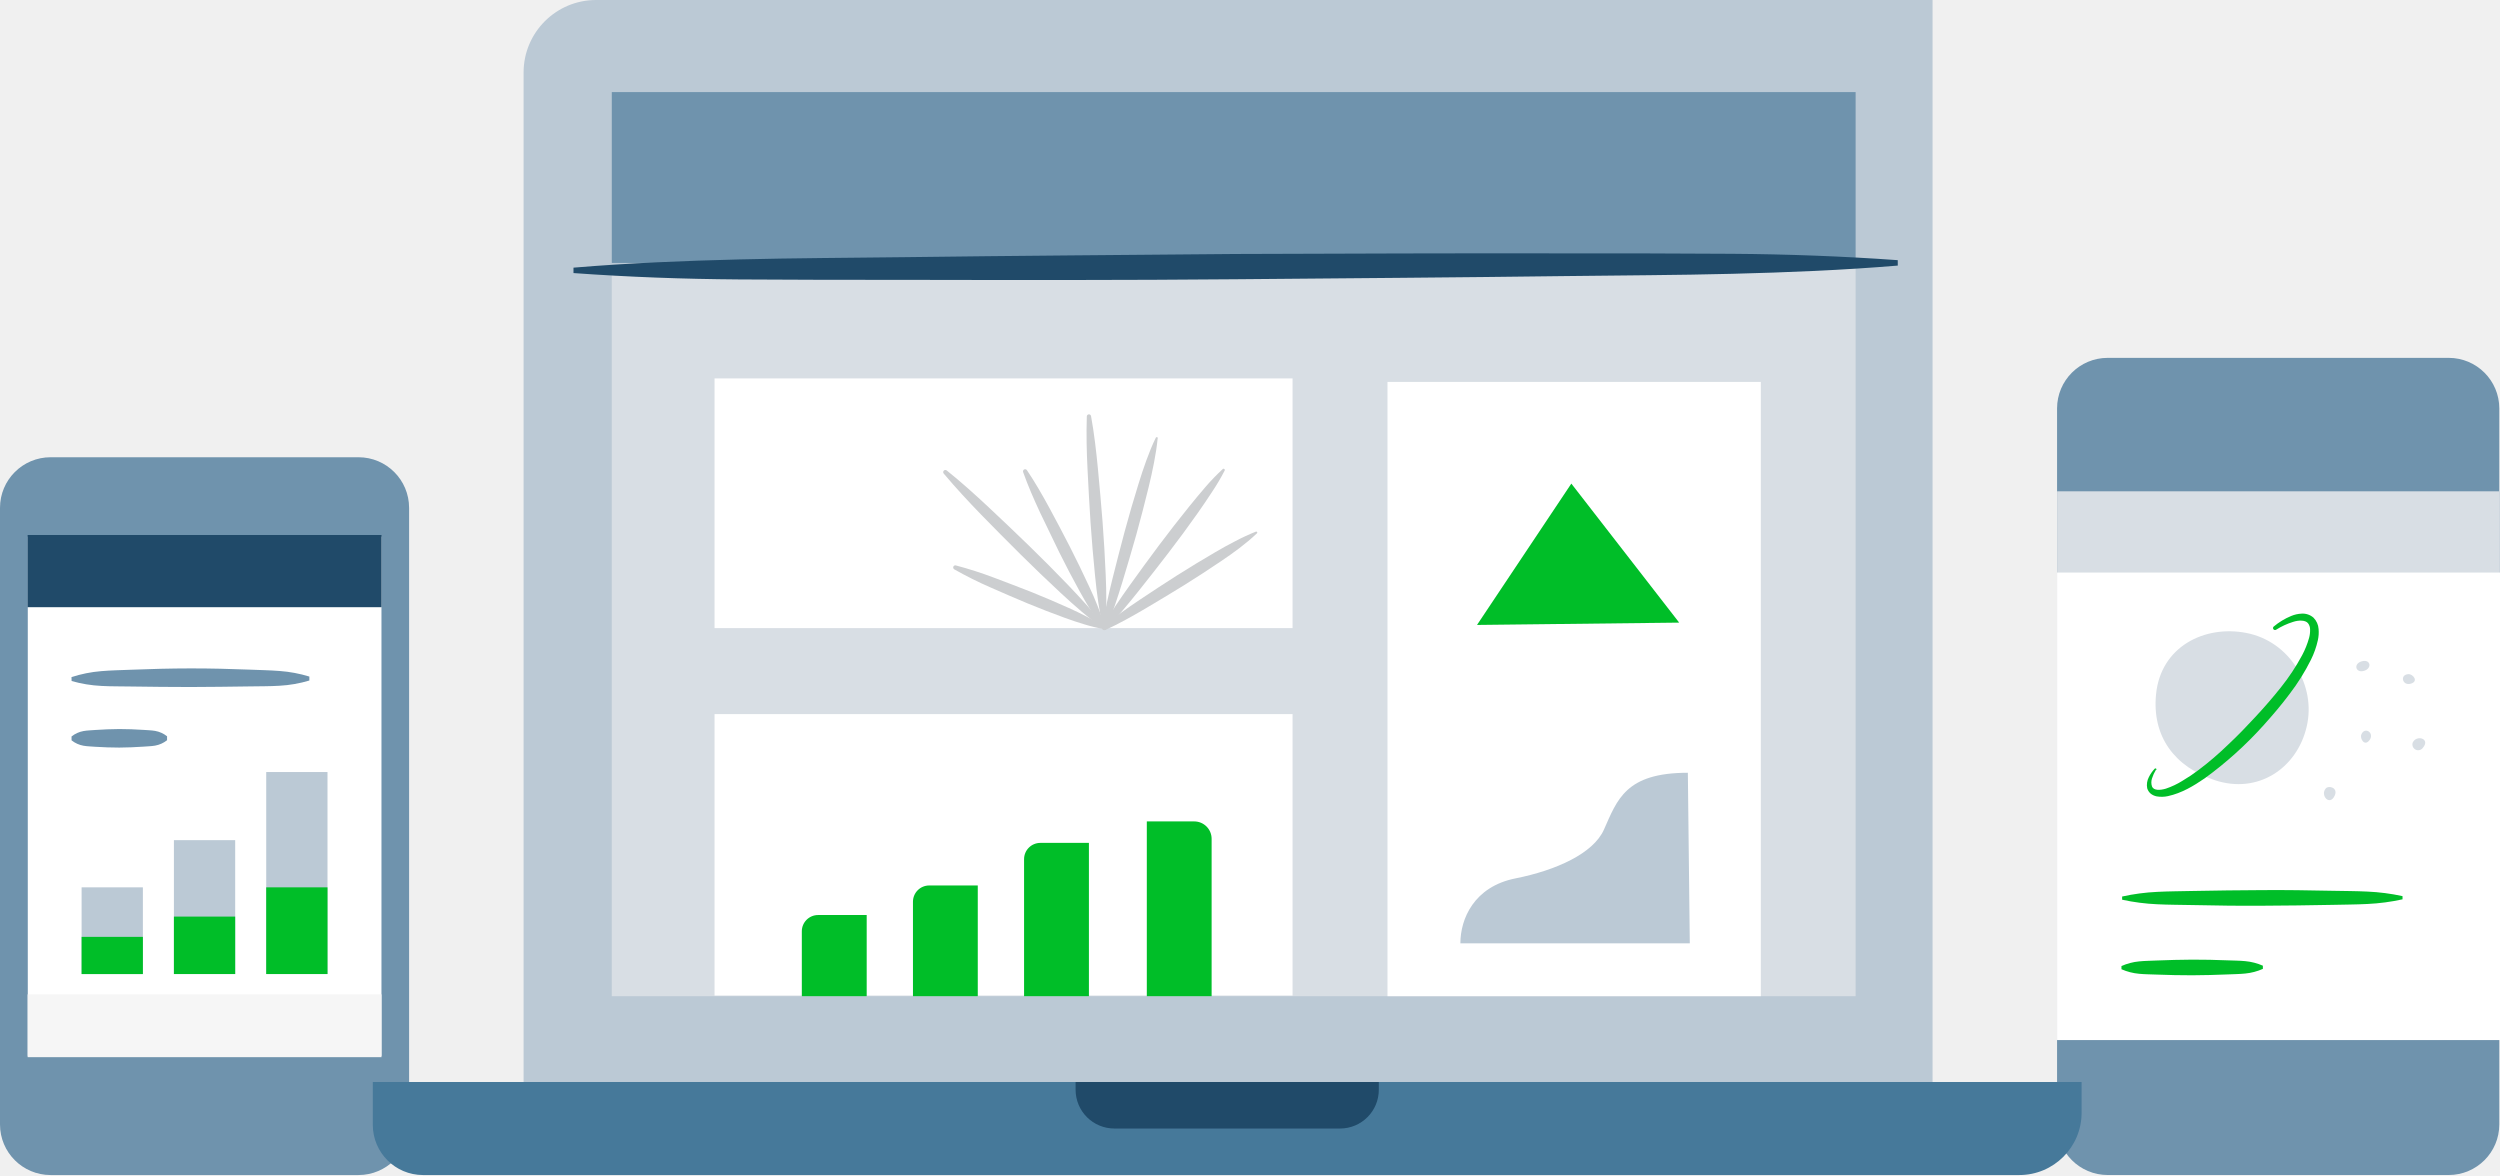
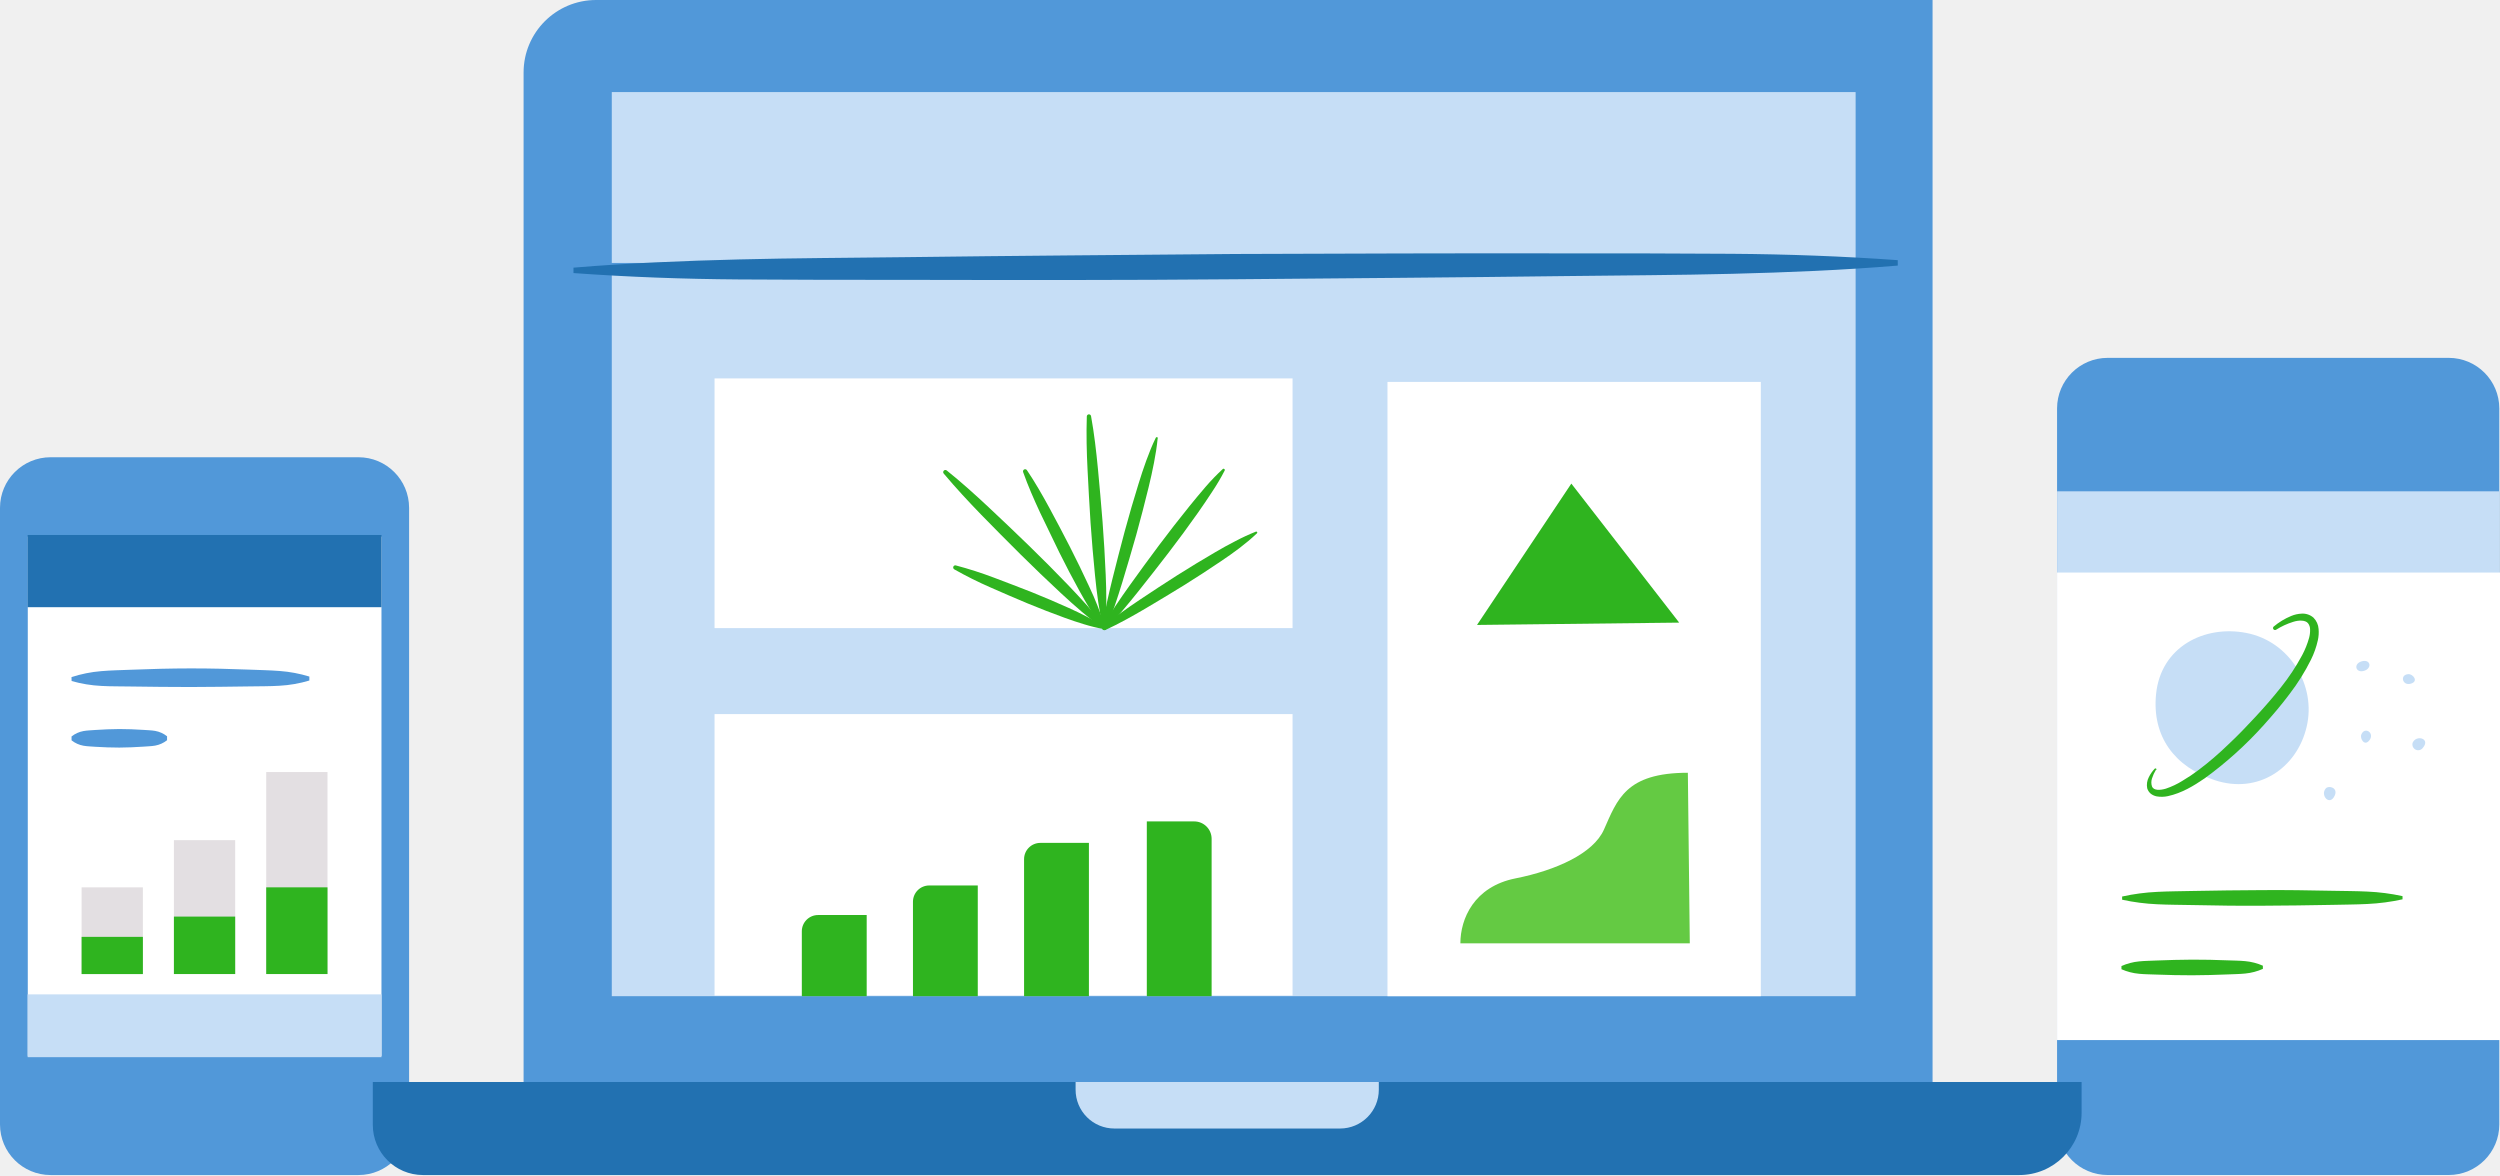
<svg xmlns="http://www.w3.org/2000/svg" viewBox="0 0 784.59 368.76">
  <defs>
-     <style>.cls-1{fill:#BBC9D5}.cls-2{fill:#D8DEE4}.cls-3{fill:#6F93AD}.cls-4{fill:#fff}.cls-5{fill:#00be28}.cls-6{fill:#CCCED0}.cls-7{fill:#204A69}.cls-8{fill:#6F93AD}.cls-9{fill:#F6F6F6}.cls-10{fill:#ddf8ff}.cls-11{fill:#46799A}</style>
+     <style>.c1{fill:#2271B1;}.c2{fill:#5198D9;}.c3{fill:#C6DEF6;}.c5{fill:#2FB41F;}.c6{fill:#64CA43;}.c8{fill:#E3DFE2;}.c9{fill:#FFF;}</style>
  </defs>
-   <g id="Layer_2" data-name="Layer 2">
-     <g id="Layer_1-2" data-name="Layer 1">
-       <path class="cls-1" d="M187.08 0h419.43v341.62H164.32V22.76A22.76 22.76 0 0 1 187.08 0z" />
-       <path class="cls-2" d="M192 312.64V83.67h390.36v228.97H213.1" />
-       <path class="cls-3" d="M192 82.52V28.9h390.36v53.62H213.1" />
-       <path class="cls-4" d="M552.61 139.11v173.53H435.44V119.86h117.17M388.97 312.43H224.25v-88.32h181.4v88.32" />
-       <path class="cls-5" d="M272 312.64h-20.36v-20.37a5.1 5.1 0 0 1 5.11-5.1H272zM306.86 312.64h-20.34V283a5.11 5.11 0 0 1 5.11-5.11h15.23zM341.74 312.64h-20.35v-43a5.11 5.11 0 0 1 5.11-5.11h15.24zM359.91 312.64h20.34v-49.39a5.46 5.46 0 0 0-5.46-5.46h-14.88z" />
-       <path class="cls-4" d="M388.97 197.12H224.25v-78.36h181.4v78.36" />
-       <path class="cls-1" d="M529.71 242.52c-19.56 0-22.15 8.45-26.34 17.85-3.33 7.48-15 12.76-27.76 15.3-13 2.59-17.29 12.67-17.29 20.39h72z" />
-       <path class="cls-5" d="M463.54 196.13l29.6-44.36 33.85 43.63" />
-       <path class="cls-6" d="M346.2 197.14c-.66-2.73-1.13-5.48-1.54-8.24s-.73-5.52-1-8.28l-.77-8.3-.64-8.31c-.36-5.54-.66-11.09-.94-16.64s-.41-11.1-.23-16.69a.67.67 0 0 1 1.33-.09c1 5.5 1.62 11 2.16 16.55s1 11.06 1.45 16.6l.56 8.31.43 8.33c.12 2.77.2 5.55.19 8.34s-.08 5.57-.34 8.38a.34.34 0 0 1-.37.3.33.33 0 0 1-.29-.26z" />
-       <path class="cls-6" d="M346.23 197.27a66.21 66.21 0 0 1-3.94-5.73c-1.22-2-2.36-4-3.47-6l-3.26-6.07-3.13-6.14q-3-6.18-6-12.43c-1.94-4.17-3.79-8.38-5.34-12.75a.67.67 0 0 1 .41-.85.67.67 0 0 1 .78.25c2.59 3.84 4.87 7.84 7.07 11.88s4.33 8.11 6.43 12.2l3.07 6.17 2.95 6.23c1 2.09 1.9 4.19 2.74 6.34a66.27 66.27 0 0 1 2.27 6.58.34.34 0 0 1-.6.3z" />
-       <path class="cls-6" d="M346.29 197.36c-2.39-1.71-4.66-3.56-6.88-5.45s-4.39-3.84-6.52-5.82l-6.35-6-6.25-6.09q-6.19-6.15-12.29-12.4c-4.05-4.18-8-8.43-11.78-12.92a.67.67 0 0 1 .94-1c4.56 3.65 8.88 7.56 13.13 11.53s8.46 8 12.64 12.05l6.21 6.14 6.1 6.24q3 3.13 5.95 6.41c1.93 2.18 3.82 4.42 5.57 6.78a.34.34 0 0 1-.07.47.35.35 0 0 1-.4.06z" />
-       <path class="cls-6" d="M346.4 197.43a53.41 53.41 0 0 1-6.2-1.52c-2-.59-4-1.28-6-2l-5.91-2.22-5.87-2.35c-3.89-1.62-7.75-3.3-11.61-5a122.08 122.08 0 0 1-11.33-5.66.68.68 0 0 1-.25-.92.66.66 0 0 1 .75-.31 121.94 121.94 0 0 1 12.02 3.86c3.94 1.48 7.88 3 11.79 4.53l5.84 2.42 5.79 2.54c1.92.87 3.83 1.77 5.7 2.76a52.74 52.74 0 0 1 5.49 3.25.33.33 0 0 1 .09.47.34.34 0 0 1-.3.15z" />
-       <path class="cls-6" d="M363.32 137.55c-.25 2.61-.67 5.17-1.16 7.71s-1.05 5.06-1.66 7.57l-1.89 7.5-2 7.47q-2.11 7.44-4.36 14.84c-1.51 4.93-3.11 9.84-5.05 14.66a.67.67 0 0 1-1.28-.36c.8-5.12 1.94-10.16 3.18-15.17s2.54-10 3.87-15l2.09-7.45 2.23-7.41c.76-2.46 1.56-4.92 2.45-7.35s1.84-4.84 3-7.2a.34.34 0 0 1 .64.17z" />
-       <path class="cls-6" d="M384.35 147.67c-1.2 2.34-2.54 4.58-4 6.77s-2.86 4.34-4.37 6.45l-4.55 6.32-4.67 6.22q-4.74 6.18-9.59 12.26c-3.24 4.05-6.56 8.05-10.16 11.83a.68.68 0 0 1-.95 0 .67.67 0 0 1-.11-.83c2.66-4.49 5.6-8.78 8.61-13s6.09-8.41 9.19-12.57l4.72-6.18 4.84-6.1c1.62-2 3.28-4 5-6s3.51-3.85 5.44-5.64a.34.34 0 0 1 .48 0 .35.35 0 0 1 .12.47z" />
-       <path class="cls-6" d="M394.43 167.42A67 67 0 0 1 389 172c-1.88 1.43-3.8 2.78-5.75 4.09l-5.88 3.9-5.94 3.78q-6 3.69-12.07 7.28c-4.05 2.38-8.16 4.67-12.45 6.67a.66.66 0 0 1-.89-.32.67.67 0 0 1 .18-.8c3.67-3 7.52-5.7 11.42-8.32s7.84-5.18 11.8-7.71l6-3.72 6.06-3.6c2-1.18 4.08-2.33 6.18-3.4a66.44 66.44 0 0 1 6.47-3 .35.35 0 0 1 .44.2.34.34 0 0 1-.14.37z" />
-       <path class="cls-7" d="M595.59 83.35c-17.31 1.45-34.62 2.14-51.93 2.58s-34.63.49-51.94.71c-34.63.45-69.26.69-103.89 1s-69.27.26-103.9.19c-17.31 0-34.63 0-52-.13s-34.63-.75-51.95-2V84c17.3-1.45 34.62-2.14 51.93-2.58s34.63-.49 51.94-.71c34.63-.45 69.26-.69 103.89-1 34.63-.12 69.26-.26 103.9-.19 17.31 0 34.63 0 51.94.13s34.64.75 52 2z" />
-       <rect class="cls-8" x="-48.44" y="191.94" width="225.27" height="128.39" rx="15.88" ry="15.88" transform="rotate(90 64.195 256.135)" />
-       <path class="cls-4" d="M8.72 168.42h111v162.95h-111z" />
-       <path class="cls-7" d="M8.67 167.9h111.06v22.66H8.67z" />
-       <path class="cls-9" d="M8.67 312.07h111.06v19.71H8.67z" />
-       <path class="cls-1" d="M25.61 278.48h19.23v27.21H25.61zM54.58 263.67h19.23v42.02H54.58zM83.55 242.29h19.23v63.4H83.55z" />
-       <path class="cls-5" d="M25.61 294.02h19.23v11.68H25.61zM54.58 287.66h19.23v18.03H54.58zM83.55 278.48h19.23v27.21H83.55z" />
-       <path class="cls-10" d="M22.46 231.75l29.97-.06" />
-       <path class="cls-8" d="M22.45 231.13a8.38 8.38 0 0 1 3.75-1.7c1.25-.22 2.5-.23 3.74-.34 2.5-.16 5-.28 7.5-.29s5 .11 7.49.26c1.25.1 2.5.11 3.75.32a8.35 8.35 0 0 1 3.75 1.69v1.24a8.43 8.43 0 0 1-3.74 1.69c-1.25.22-2.5.22-3.75.33-2.49.16-5 .28-7.49.29s-5-.11-7.5-.25c-1.24-.11-2.49-.11-3.74-.33a8.35 8.35 0 0 1-3.75-1.69z" />
-       <path class="cls-10" d="M22.46 213.11c44.25-.85 55.63-.16 74.63-.16" />
-       <path class="cls-8" d="M22.44 212.5a40.79 40.79 0 0 1 9.31-1.87c3.11-.27 6.22-.31 9.33-.44 6.22-.25 12.45-.41 18.69-.42s12.47.15 18.69.39c3.11.14 6.22.17 9.32.42a42.51 42.51 0 0 1 9.31 1.75v1.24a39.74 39.74 0 0 1-9.35 1.64c-3.12.2-6.23.15-9.34.21q-9.33.15-18.63.19c-6.2 0-12.41-.07-18.63-.16-3.1-.07-6.21 0-9.32-.18a41.22 41.22 0 0 1-9.35-1.54z" />
-       <rect class="cls-8" x="586.75" y="171.15" width="256.45" height="138.79" rx="15.88" ry="15.88" transform="rotate(90 714.98 240.54)" />
-       <path class="cls-2" d="M645.59 154.19h138.79v172.14H645.59z" />
-       <path class="cls-4" d="M645.59 179.69h139v146.72h-139z" />
-       <path class="cls-2" d="M723.9 228.13c-3.06 13-15.27 21.21-28.81 16.72-12.66-4.19-19.76-13.75-18.44-27 1.49-14.9 15.18-21.74 28.28-19.22 13.68 2.62 22.07 16.52 18.97 29.5z" />
-       <path class="cls-5" d="M676.61 241.59a12.53 12.53 0 0 0-1.23 2.7 3.92 3.92 0 0 0 0 2.55c.53 1.3 2.57 1.2 4.33.67A24.28 24.28 0 0 0 685 245a51.24 51.24 0 0 0 5-3.36 97.56 97.56 0 0 0 9.24-7.92c3-2.79 5.82-5.74 8.6-8.74s5.46-6.07 8-9.27a66.4 66.4 0 0 0 6.65-10.07 26.87 26.87 0 0 0 2.17-5.4 9 9 0 0 0 .33-2.66 3.15 3.15 0 0 0-.66-2c-.83-1-2.88-1-4.68-.41a22.45 22.45 0 0 0-5.39 2.5.63.63 0 0 1-.73-1 21 21 0 0 1 5.49-3.34 9.55 9.55 0 0 1 3.35-.75 5.13 5.13 0 0 1 3.69 1.27 5.57 5.57 0 0 1 1.6 3.57 11.46 11.46 0 0 1-.23 3.49 26.79 26.79 0 0 1-2.18 6.16 65.79 65.79 0 0 1-6.72 10.75c-2.51 3.37-5.23 6.55-8 9.64a118.7 118.7 0 0 1-18.62 16.81c-3.47 2.37-7.16 4.63-11.56 5.59a9.2 9.2 0 0 1-3.52.07 4.51 4.51 0 0 1-1.81-.81 3.54 3.54 0 0 1-1.15-1.73 5.32 5.32 0 0 1 .52-3.51 10.85 10.85 0 0 1 1.85-2.65.31.31 0 0 1 .44 0 .3.3 0 0 1 .06.39z" />
-       <path class="cls-2" d="M741.21 207.54c-2.76.77-1.93 3.78.7 3s2.09-3.77-.7-3zM755.88 211.57c-2.86.12-1.93 3.77.7 3s.65-3.06-.7-3zM741.06 230.54c1.07-2.65 4.2-.54 2.62 1.68s-3.13-.43-2.62-1.68zM757.16 233.14c1.07-2.65 5.71-1.41 3.26 1.51a1.82 1.82 0 0 1-3.26-1.51zM729.94 247.41c-1.92 2.12 1.21 5.75 2.78 2.27 1.12-2.49-1.87-3.27-2.78-2.27z" />
-       <path class="cls-10" d="M753.97 281.72l-88.18.12" />
-       <path class="cls-5" d="M754 282.24a64.91 64.91 0 0 1-11 1.46c-3.67.19-7.35.19-11 .28-7.35.17-14.7.21-22 .27s-14.7-.06-22-.21c-3.67-.08-7.35-.07-11-.25a64.84 64.84 0 0 1-11-1.43v-1a65.17 65.17 0 0 1 11-1.46c3.68-.19 7.35-.19 11-.28 7.34-.17 14.69-.21 22-.27s14.7.06 22 .21c3.68.08 7.35.07 11 .25a65.1 65.1 0 0 1 11 1.43z" />
-       <path class="cls-10" d="M710.17 303.55l-44.38.11" />
-       <path class="cls-5" d="M710.17 304.07a17.79 17.79 0 0 1-5.54 1.46c-1.85.19-3.7.19-5.55.28-3.7.15-7.4.26-11.1.27s-7.39-.08-11.09-.22c-1.85-.08-3.7-.07-5.55-.25a17.78 17.78 0 0 1-5.55-1.43v-1a17.72 17.72 0 0 1 5.54-1.46c1.85-.19 3.7-.18 5.55-.28 3.7-.15 7.39-.25 11.09-.27s7.4.08 11.1.22c1.85.08 3.7.07 5.55.25a17.78 17.78 0 0 1 5.55 1.43z" />
-       <path class="cls-11" d="M117 339.58h536.28v9.64a19.55 19.55 0 0 1-19.55 19.55h-501A15.75 15.75 0 0 1 117 353v-13.42z" />
-       <path class="cls-7" d="M420.56 354.17h-70.83A12.16 12.16 0 0 1 337.56 342v-2.43h95.16V342a12.16 12.16 0 0 1-12.16 12.17z" />
-     </g>
+   <g id="Layer_1" data-name="Layer 1">
+     <path class="c2" d="M187.08 0h419.43v341.62H164.32V22.76A22.76 22.76 0 0 1 187.08 0z" />
+     <path class="c3" d="M192 312.64V83.67h390.36v228.97H213.1" />
+     <path class="c3" d="M192 82.52V28.9h390.36v53.62H213.1" />
+     <path class="c9" d="M552.61 139.11v173.53H435.44V119.86h117.17M388.97 312.43H224.25v-88.32h181.4v88.32" />
+     <path class="c5" d="M272 312.64h-20.36v-20.37a5.1 5.1 0 0 1 5.11-5.1H272zM306.86 312.64h-20.34V283a5.11 5.11 0 0 1 5.11-5.11h15.23zM341.74 312.64h-20.35v-43a5.11 5.11 0 0 1 5.11-5.11h15.24zM359.91 312.64h20.34v-49.39a5.46 5.46 0 0 0-5.46-5.46h-14.88z" />
+     <path class="c9" d="M388.97 197.12H224.25v-78.36h181.4v78.36" />
+     <path class="c6" d="M529.71 242.52c-19.56 0-22.15 8.45-26.34 17.85-3.33 7.48-15 12.76-27.76 15.3-13 2.59-17.29 12.67-17.29 20.39h72z" />
+     <path class="c5" d="M463.54 196.13l29.6-44.36 33.85 43.63" />
+     <path class="c5" d="M346.2 197.14c-.66-2.73-1.13-5.48-1.54-8.24s-.73-5.52-1-8.28l-.77-8.3-.64-8.31c-.36-5.54-.66-11.09-.94-16.64s-.41-11.1-.23-16.69a.67.67 0 0 1 1.33-.09c1 5.5 1.62 11 2.16 16.55s1 11.06 1.45 16.6l.56 8.31.43 8.33c.12 2.77.2 5.55.19 8.34s-.08 5.57-.34 8.38a.34.34 0 0 1-.37.3.33.33 0 0 1-.29-.26z" />
+     <path class="c5" d="M346.23 197.27a66.21 66.21 0 0 1-3.94-5.73c-1.22-2-2.36-4-3.47-6l-3.26-6.07-3.13-6.14q-3-6.18-6-12.43c-1.94-4.17-3.79-8.38-5.34-12.75a.67.67 0 0 1 .41-.85.67.67 0 0 1 .78.25c2.59 3.84 4.87 7.84 7.07 11.88s4.33 8.11 6.43 12.2l3.07 6.17 2.95 6.23c1 2.09 1.9 4.19 2.74 6.34a66.27 66.27 0 0 1 2.27 6.58.34.34 0 0 1-.6.3z" />
+     <path class="c5" d="M346.29 197.36c-2.39-1.71-4.66-3.56-6.88-5.45s-4.39-3.84-6.52-5.82l-6.35-6-6.25-6.09q-6.19-6.15-12.29-12.4c-4.05-4.18-8-8.43-11.78-12.92a.67.67 0 0 1 .94-1c4.56 3.65 8.88 7.56 13.13 11.53s8.46 8 12.64 12.05l6.21 6.14 6.1 6.24q3 3.13 5.95 6.41c1.93 2.18 3.82 4.42 5.57 6.78a.34.34 0 0 1-.07.47.35.35 0 0 1-.4.06z" />
+     <path class="c5" d="M346.4 197.43a53.41 53.41 0 0 1-6.2-1.52c-2-.59-4-1.28-6-2l-5.91-2.22-5.87-2.35c-3.89-1.62-7.75-3.3-11.61-5a122.08 122.08 0 0 1-11.33-5.66.68.68 0 0 1-.25-.92.66.66 0 0 1 .75-.31 121.94 121.94 0 0 1 12.02 3.86c3.94 1.48 7.88 3 11.79 4.53l5.84 2.42 5.79 2.54c1.92.87 3.83 1.77 5.7 2.76a52.74 52.74 0 0 1 5.49 3.25.33.33 0 0 1 .09.47.34.34 0 0 1-.3.15z" />
+     <path class="c5" d="M363.32 137.55c-.25 2.61-.67 5.17-1.16 7.71s-1.05 5.06-1.66 7.57l-1.89 7.5-2 7.47q-2.11 7.44-4.36 14.84c-1.51 4.93-3.11 9.84-5.05 14.66a.67.67 0 0 1-1.28-.36c.8-5.12 1.94-10.16 3.18-15.17s2.54-10 3.87-15l2.09-7.45 2.23-7.41c.76-2.46 1.56-4.92 2.45-7.35s1.84-4.84 3-7.2a.34.34 0 0 1 .64.17z" />
+     <path class="c5" d="M384.35 147.67c-1.2 2.34-2.54 4.58-4 6.77s-2.86 4.34-4.37 6.45l-4.55 6.32-4.67 6.22q-4.74 6.18-9.59 12.26c-3.24 4.05-6.56 8.05-10.16 11.83a.68.68 0 0 1-.95 0 .67.67 0 0 1-.11-.83c2.66-4.49 5.6-8.78 8.61-13s6.09-8.41 9.19-12.57l4.72-6.18 4.84-6.1c1.62-2 3.28-4 5-6s3.51-3.85 5.44-5.64a.34.34 0 0 1 .48 0 .35.35 0 0 1 .12.47z" />
+     <path class="c5" d="M394.43 167.42A67 67 0 0 1 389 172c-1.88 1.43-3.8 2.78-5.75 4.09l-5.88 3.9-5.94 3.78q-6 3.69-12.07 7.28c-4.05 2.38-8.16 4.67-12.45 6.67a.66.66 0 0 1-.89-.32.67.67 0 0 1 .18-.8c3.67-3 7.52-5.7 11.42-8.32s7.84-5.18 11.8-7.71l6-3.72 6.06-3.6c2-1.18 4.08-2.33 6.18-3.4a66.44 66.44 0 0 1 6.47-3 .35.35 0 0 1 .44.2.34.34 0 0 1-.14.37z" />
+     <path class="c1" d="M595.59 83.35c-17.31 1.45-34.62 2.14-51.93 2.58s-34.63.49-51.94.71c-34.63.45-69.26.69-103.89 1s-69.27.26-103.9.19c-17.31 0-34.63 0-52-.13s-34.63-.75-51.95-2V84c17.3-1.45 34.62-2.14 51.93-2.58s34.63-.49 51.94-.71c34.63-.45 69.26-.69 103.89-1 34.63-.12 69.26-.26 103.9-.19 17.31 0 34.63 0 51.94.13s34.64.75 52 2z" />
+     <rect class="c2" x="-48.44" y="191.94" width="225.27" height="128.39" rx="15.88" ry="15.88" transform="rotate(90 64.195 256.135)" />
+     <path class="c9" d="M8.72 168.42h111v162.95h-111z" />
+     <path class="c1" d="M8.67 167.9h111.06v22.66H8.67z" />
+     <path class="c3" d="M8.67 312.07h111.06v19.71H8.67z" />
+     <path class="c8" d="M25.61 278.48h19.23v27.21H25.61zM54.58 263.67h19.23v42.02H54.58zM83.55 242.29h19.23v63.4H83.55z" />
+     <path class="c5" d="M25.61 294.02h19.23v11.68H25.61zM54.58 287.66h19.23v18.03H54.58zM83.55 278.48h19.23v27.21H83.55z" />
+     <path class="c2" d="M22.45 231.13a8.38 8.38 0 0 1 3.75-1.7c1.25-.22 2.5-.23 3.74-.34 2.5-.16 5-.28 7.5-.29s5 .11 7.49.26c1.25.1 2.5.11 3.75.32a8.35 8.35 0 0 1 3.75 1.69v1.24a8.43 8.43 0 0 1-3.74 1.69c-1.25.22-2.5.22-3.75.33-2.49.16-5 .28-7.49.29s-5-.11-7.5-.25c-1.24-.11-2.49-.11-3.74-.33a8.35 8.35 0 0 1-3.75-1.69z" />
+     <path class="c2" d="M22.44 212.5a40.79 40.79 0 0 1 9.31-1.87c3.11-.27 6.22-.31 9.33-.44 6.22-.25 12.45-.41 18.69-.42s12.47.15 18.69.39c3.11.14 6.22.17 9.32.42a42.51 42.51 0 0 1 9.31 1.75v1.24a39.74 39.74 0 0 1-9.35 1.64c-3.12.2-6.23.15-9.34.21q-9.33.15-18.63.19c-6.2 0-12.41-.07-18.63-.16-3.1-.07-6.21 0-9.32-.18a41.22 41.22 0 0 1-9.35-1.54z" />
+     <rect class="c2" x="586.75" y="171.15" width="256.45" height="138.79" rx="15.88" ry="15.88" transform="rotate(90 714.98 240.54)" />
+     <path class="c3" d="M645.59 154.19h138.79v172.14H645.59z" />
+     <path class="c9" d="M645.59 179.69h139v146.72h-139z" />
+     <path class="c3" d="M723.9 228.13c-3.06 13-15.27 21.21-28.81 16.72-12.66-4.19-19.76-13.75-18.44-27 1.49-14.9 15.18-21.74 28.28-19.22 13.68 2.62 22.07 16.52 18.97 29.5z" />
+     <path class="c5" d="M676.61 241.59a12.53 12.53 0 0 0-1.23 2.7 3.92 3.92 0 0 0 0 2.55c.53 1.3 2.57 1.2 4.33.67A24.28 24.28 0 0 0 685 245a51.24 51.24 0 0 0 5-3.36 97.56 97.56 0 0 0 9.24-7.92c3-2.79 5.82-5.74 8.6-8.74s5.46-6.07 8-9.27a66.4 66.4 0 0 0 6.65-10.07 26.87 26.87 0 0 0 2.17-5.4 9 9 0 0 0 .33-2.66 3.15 3.15 0 0 0-.66-2c-.83-1-2.88-1-4.68-.41a22.45 22.45 0 0 0-5.39 2.5.63.63 0 0 1-.73-1 21 21 0 0 1 5.49-3.34 9.55 9.55 0 0 1 3.35-.75 5.13 5.13 0 0 1 3.69 1.27 5.57 5.57 0 0 1 1.6 3.57 11.46 11.46 0 0 1-.23 3.49 26.79 26.79 0 0 1-2.18 6.16 65.79 65.79 0 0 1-6.72 10.75c-2.51 3.37-5.23 6.55-8 9.64a118.7 118.7 0 0 1-18.62 16.81c-3.47 2.37-7.16 4.63-11.56 5.59a9.2 9.2 0 0 1-3.52.07 4.51 4.51 0 0 1-1.81-.81 3.54 3.54 0 0 1-1.15-1.73 5.32 5.32 0 0 1 .52-3.51 10.85 10.85 0 0 1 1.85-2.65.31.31 0 0 1 .44 0 .3.3 0 0 1 .06.39z" />
+     <path class="c3" d="M741.21 207.54c-2.76.77-1.93 3.78.7 3s2.09-3.77-.7-3zM755.88 211.57c-2.86.12-1.93 3.77.7 3s.65-3.06-.7-3zM741.06 230.54c1.07-2.65 4.2-.54 2.62 1.68s-3.13-.43-2.62-1.68zM757.16 233.14c1.07-2.65 5.71-1.41 3.26 1.51a1.82 1.82 0 0 1-3.26-1.51zM729.94 247.41c-1.92 2.12 1.21 5.75 2.78 2.27 1.12-2.49-1.87-3.27-2.78-2.27z" />
+     <path class="c5" d="M754 282.24a64.91 64.91 0 0 1-11 1.46c-3.67.19-7.35.19-11 .28-7.35.17-14.7.21-22 .27s-14.7-.06-22-.21c-3.67-.08-7.35-.07-11-.25a64.84 64.84 0 0 1-11-1.43v-1a65.17 65.17 0 0 1 11-1.46c3.68-.19 7.35-.19 11-.28 7.34-.17 14.69-.21 22-.27s14.7.06 22 .21c3.68.08 7.35.07 11 .25a65.1 65.1 0 0 1 11 1.43z" />
+     <path class="c5" d="M710.17 304.07a17.79 17.79 0 0 1-5.54 1.46c-1.85.19-3.7.19-5.55.28-3.7.15-7.4.26-11.1.27s-7.39-.08-11.09-.22c-1.85-.08-3.7-.07-5.55-.25a17.78 17.78 0 0 1-5.55-1.43v-1a17.72 17.72 0 0 1 5.54-1.46c1.85-.19 3.7-.18 5.55-.28 3.7-.15 7.39-.25 11.09-.27s7.4.08 11.1.22c1.85.08 3.7.07 5.55.25a17.78 17.78 0 0 1 5.55 1.43z" />
+     <path class="c1" d="M117 339.58h536.28v9.64a19.55 19.55 0 0 1-19.55 19.55h-501A15.75 15.75 0 0 1 117 353v-13.42z" />
+     <path class="c3" d="M420.56 354.17h-70.83A12.16 12.16 0 0 1 337.56 342v-2.43h95.16V342a12.16 12.16 0 0 1-12.16 12.17z" />
  </g>
</svg>
